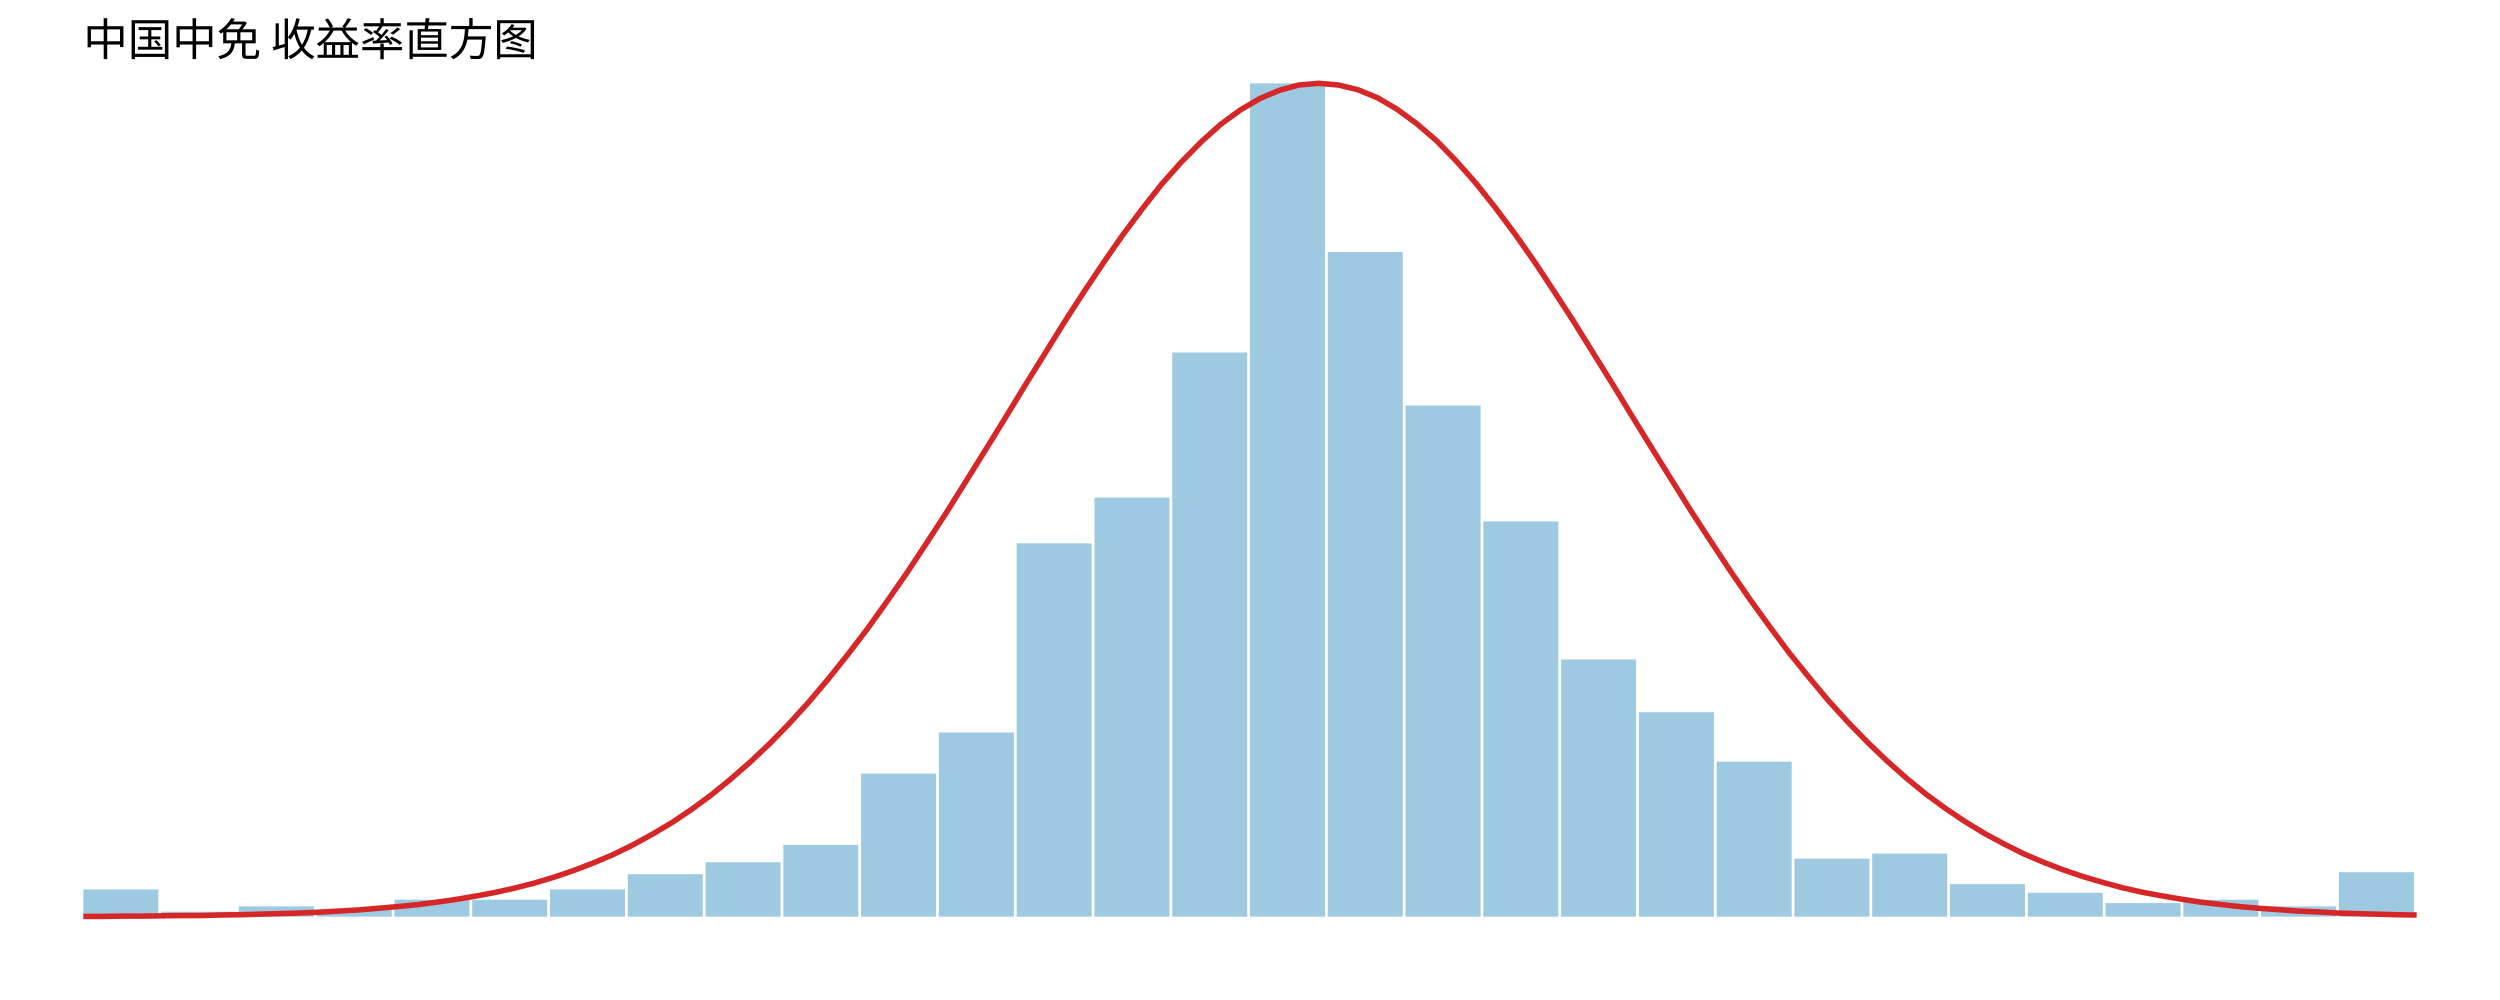
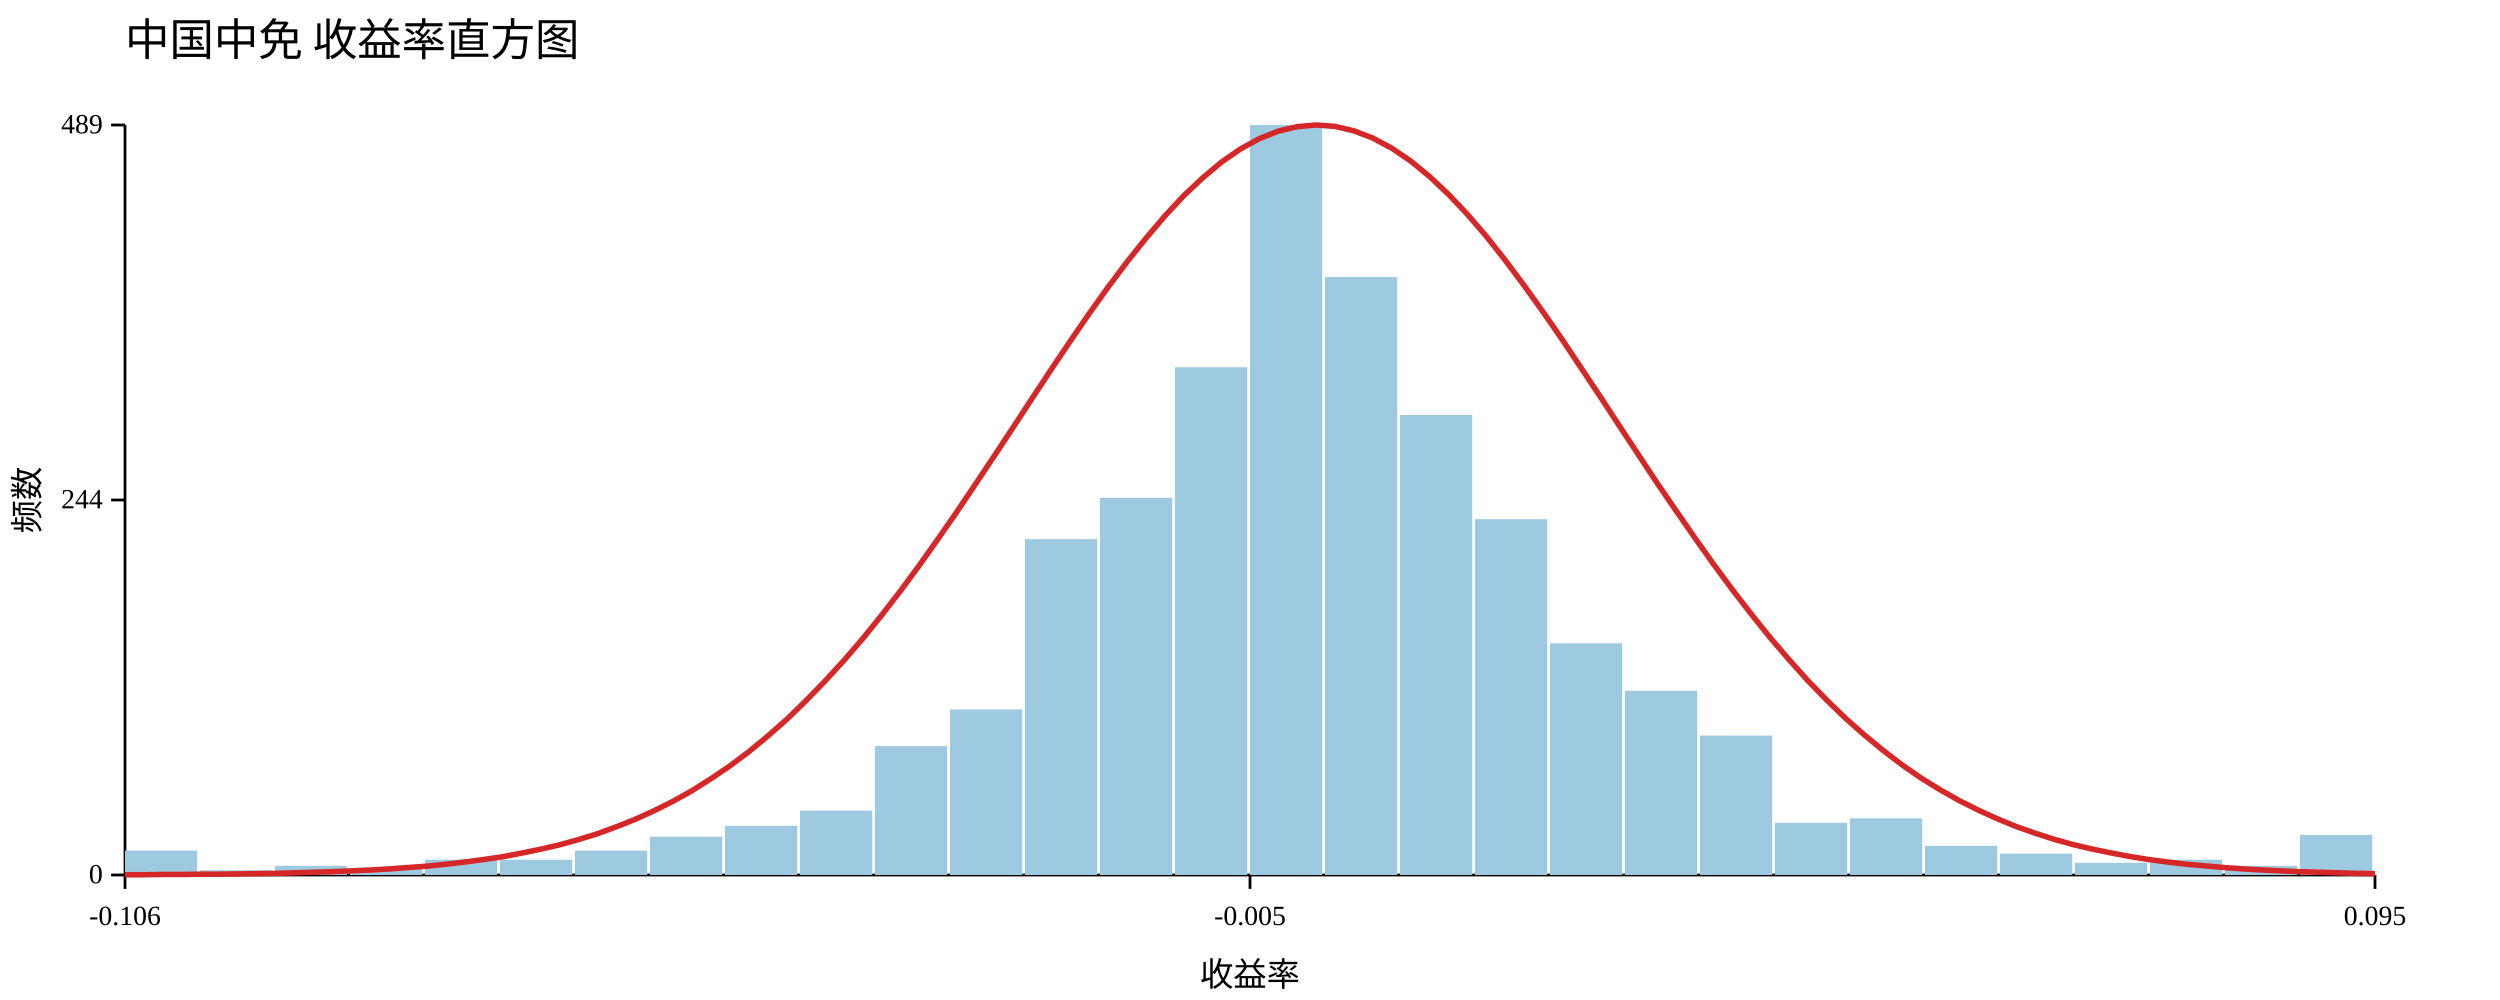
<svg xmlns="http://www.w3.org/2000/svg" width="900" height="360">
  <rect width="100%" height="100%" fill="white" />
-   <text x="30" y="20" font-size="16">中国中免 收益率直方图</text>
-   <rect x="30.0" y="320.2" width="27.0" height="9.8" fill="#9ecae1" />
-   <rect x="58.0" y="328.2" width="27.0" height="1.8" fill="#9ecae1" />
-   <rect x="86.0" y="326.3" width="27.0" height="3.7" fill="#9ecae1" />
-   <rect x="114.0" y="327.5" width="27.0" height="2.5" fill="#9ecae1" />
-   <rect x="142.0" y="323.9" width="27.0" height="6.1" fill="#9ecae1" />
-   <rect x="170.0" y="323.9" width="27.0" height="6.1" fill="#9ecae1" />
-   <rect x="198.0" y="320.2" width="27.0" height="9.8" fill="#9ecae1" />
-   <rect x="226.0" y="314.7" width="27.0" height="15.3" fill="#9ecae1" />
-   <rect x="254.0" y="310.4" width="27.0" height="19.6" fill="#9ecae1" />
-   <rect x="282.0" y="304.2" width="27.0" height="25.8" fill="#9ecae1" />
-   <rect x="310.0" y="278.5" width="27.0" height="51.5" fill="#9ecae1" />
-   <rect x="338.0" y="263.7" width="27.0" height="66.3" fill="#9ecae1" />
-   <rect x="366.0" y="195.6" width="27.0" height="134.4" fill="#9ecae1" />
-   <rect x="394.0" y="179.1" width="27.0" height="150.9" fill="#9ecae1" />
-   <rect x="422.0" y="126.9" width="27.0" height="203.1" fill="#9ecae1" />
-   <rect x="450.0" y="30.0" width="27.0" height="300.0" fill="#9ecae1" />
-   <rect x="478.0" y="90.7" width="27.0" height="239.3" fill="#9ecae1" />
-   <rect x="506.0" y="146.0" width="27.0" height="184.0" fill="#9ecae1" />
-   <rect x="534.0" y="187.7" width="27.0" height="142.3" fill="#9ecae1" />
-   <rect x="562.0" y="237.4" width="27.0" height="92.6" fill="#9ecae1" />
-   <rect x="590.0" y="256.4" width="27.0" height="73.6" fill="#9ecae1" />
-   <rect x="618.0" y="274.2" width="27.0" height="55.8" fill="#9ecae1" />
-   <rect x="646.0" y="309.1" width="27.0" height="20.9" fill="#9ecae1" />
-   <rect x="674.0" y="307.3" width="27.0" height="22.7" fill="#9ecae1" />
-   <rect x="702.0" y="318.3" width="27.0" height="11.7" fill="#9ecae1" />
-   <rect x="730.0" y="321.4" width="27.0" height="8.6" fill="#9ecae1" />
-   <rect x="758.0" y="325.1" width="27.0" height="4.9" fill="#9ecae1" />
-   <rect x="786.0" y="323.9" width="27.0" height="6.1" fill="#9ecae1" />
-   <rect x="814.0" y="326.3" width="27.0" height="3.7" fill="#9ecae1" />
-   <rect x="842.0" y="314.0" width="27.0" height="16.0" fill="#9ecae1" />
-   <polyline fill="none" stroke="#d62728" stroke-width="2" points="30.0,329.9 37.1,329.9 44.1,329.8 51.2,329.8 58.2,329.7 65.3,329.6 72.4,329.6 79.4,329.4 86.5,329.3 93.5,329.1 100.6,328.9 107.6,328.7 114.7,328.4 121.8,328.0 128.8,327.6 135.9,327.0 142.9,326.4 150.0,325.7 157.1,324.8 164.1,323.8 171.2,322.6 178.2,321.3 185.3,319.7 192.4,317.9 199.4,315.8 206.5,313.4 213.5,310.7 220.6,307.7 227.6,304.3 234.7,300.4 241.8,296.2 248.8,291.5 255.9,286.3 262.9,280.6 270.0,274.4 277.1,267.7 284.1,260.5 291.2,252.7 298.2,244.4 305.3,235.5 312.4,226.2 319.4,216.4 326.5,206.2 333.5,195.6 340.6,184.7 347.6,173.5 354.7,162.1 361.8,150.6 368.8,139.1 375.9,127.7 382.9,116.4 390.0,105.4 397.1,94.8 404.1,84.7 411.2,75.2 418.2,66.3 425.3,58.3 432.4,51.1 439.4,44.8 446.5,39.6 453.5,35.5 460.6,32.5 467.6,30.6 474.7,30.0 481.8,30.6 488.8,32.3 495.9,35.2 502.9,39.3 510.0,44.5 517.1,50.6 524.1,57.8 531.2,65.8 538.2,74.6 545.3,84.1 552.4,94.2 559.4,104.8 566.5,115.7 573.5,127.0 580.6,138.4 587.6,149.9 594.7,161.4 601.8,172.8 608.8,184.0 615.9,194.9 622.9,205.5 630.0,215.8 637.1,225.6 644.1,235.0 651.2,243.8 658.2,252.2 665.3,260.0 672.4,267.3 679.4,274.0 686.5,280.3 693.5,286.0 700.6,291.2 707.6,295.9 714.7,300.2 721.8,304.0 728.8,307.5 735.9,310.5 742.9,313.2 750.0,315.6 757.1,317.7 764.1,319.6 771.2,321.2 778.2,322.5 785.3,323.7 792.4,324.8 799.4,325.6 806.5,326.4 813.5,327.0 820.6,327.5 827.6,328.0 834.7,328.3 841.8,328.7 848.8,328.9 855.9,329.1 862.9,329.3 870.0,329.4" />
+   <text x="45" y="20" font-size="16">中国中免 收益率直方图</text>
+   <line class="axis-x" x1="45" y1="315" x2="855" y2="315" stroke="black" stroke-width="1" />
+   <line class="axis-y" x1="45" y1="45" x2="45" y2="315" stroke="black" stroke-width="1" />
+   <text x="450.0" y="355" font-size="12" text-anchor="middle">收益率</text>
+   <text x="14" y="180.0" font-size="12" text-anchor="middle" transform="rotate(-90 14 180.0)">频数</text>
+   <line x1="45.0" y1="315" x2="45.0" y2="320" stroke="black" stroke-width="1" />
+   <text x="45.0" y="333" font-size="10" text-anchor="middle">-0.106</text>
+   <line x1="450.0" y1="315" x2="450.0" y2="320" stroke="black" stroke-width="1" />
+   <text x="450.0" y="333" font-size="10" text-anchor="middle">-0.005</text>
+   <line x1="855.0" y1="315" x2="855.0" y2="320" stroke="black" stroke-width="1" />
+   <text x="855.0" y="333" font-size="10" text-anchor="middle">0.095</text>
+   <line x1="40" y1="315.0" x2="45" y2="315.0" stroke="black" stroke-width="1" />
+   <text x="37" y="318.0" font-size="10" text-anchor="end">0</text>
+   <line x1="40" y1="180.0" x2="45" y2="180.0" stroke="black" stroke-width="1" />
+   <text x="37" y="183.0" font-size="10" text-anchor="end">244</text>
+   <line x1="40" y1="45.0" x2="45" y2="45.0" stroke="black" stroke-width="1" />
+   <text x="37" y="48.0" font-size="10" text-anchor="end">489</text>
+   <rect x="45.0" y="306.2" width="26.0" height="8.8" fill="#9ecae1" />
+   <rect x="72.0" y="313.3" width="26.0" height="1.7" fill="#9ecae1" />
+   <rect x="99.0" y="311.7" width="26.0" height="3.3" fill="#9ecae1" />
+   <rect x="126.0" y="312.8" width="26.0" height="2.2" fill="#9ecae1" />
+   <rect x="153.0" y="309.5" width="26.0" height="5.5" fill="#9ecae1" />
+   <rect x="180.0" y="309.5" width="26.0" height="5.5" fill="#9ecae1" />
+   <rect x="207.0" y="306.2" width="26.0" height="8.8" fill="#9ecae1" />
+   <rect x="234.0" y="301.2" width="26.0" height="13.8" fill="#9ecae1" />
+   <rect x="261.0" y="297.3" width="26.0" height="17.7" fill="#9ecae1" />
+   <rect x="288.0" y="291.8" width="26.0" height="23.2" fill="#9ecae1" />
+   <rect x="315.0" y="268.6" width="26.0" height="46.4" fill="#9ecae1" />
+   <rect x="342.0" y="255.4" width="26.0" height="59.6" fill="#9ecae1" />
+   <rect x="369.0" y="194.1" width="26.0" height="120.9" fill="#9ecae1" />
+   <rect x="396.0" y="179.2" width="26.0" height="135.8" fill="#9ecae1" />
+   <rect x="423.0" y="132.2" width="26.0" height="182.8" fill="#9ecae1" />
+   <rect x="450.0" y="45.0" width="26.0" height="270.0" fill="#9ecae1" />
+   <rect x="477.0" y="99.7" width="26.0" height="215.3" fill="#9ecae1" />
+   <rect x="504.0" y="149.4" width="26.0" height="165.6" fill="#9ecae1" />
+   <rect x="531.0" y="186.9" width="26.0" height="128.1" fill="#9ecae1" />
+   <rect x="558.0" y="231.6" width="26.0" height="83.4" fill="#9ecae1" />
+   <rect x="585.0" y="248.7" width="26.0" height="66.3" fill="#9ecae1" />
+   <rect x="612.0" y="264.8" width="26.0" height="50.2" fill="#9ecae1" />
+   <rect x="639.0" y="296.2" width="26.0" height="18.8" fill="#9ecae1" />
+   <rect x="666.0" y="294.6" width="26.0" height="20.4" fill="#9ecae1" />
+   <rect x="693.0" y="304.5" width="26.0" height="10.5" fill="#9ecae1" />
+   <rect x="720.0" y="307.3" width="26.0" height="7.7" fill="#9ecae1" />
+   <rect x="747.0" y="310.6" width="26.0" height="4.4" fill="#9ecae1" />
+   <rect x="774.0" y="309.5" width="26.0" height="5.5" fill="#9ecae1" />
+   <rect x="801.0" y="311.7" width="26.0" height="3.3" fill="#9ecae1" />
+   <rect x="828.0" y="300.6" width="26.0" height="14.4" fill="#9ecae1" />
+   <polyline fill="none" stroke="#d62728" stroke-width="2" points="45.0,314.9 51.8,314.9 58.6,314.8 65.4,314.8 72.2,314.7 79.0,314.7 85.8,314.6 92.6,314.5 99.5,314.4 106.3,314.2 113.1,314.0 119.9,313.8 126.7,313.5 133.5,313.2 140.3,312.8 147.1,312.3 153.9,311.8 160.7,311.1 167.5,310.3 174.3,309.4 181.1,308.4 187.9,307.1 194.7,305.7 201.6,304.1 208.4,302.2 215.2,300.1 222.0,297.6 228.8,294.9 235.6,291.8 242.4,288.4 249.2,284.6 256.0,280.3 262.8,275.7 269.6,270.6 276.4,265.0 283.2,259.0 290.0,252.4 296.8,245.4 303.7,237.9 310.5,230.0 317.3,221.6 324.1,212.8 330.9,203.6 337.7,194.0 344.5,184.2 351.3,174.1 358.1,163.9 364.9,153.6 371.7,143.2 378.5,132.9 385.3,122.8 392.1,112.9 398.9,103.4 405.8,94.2 412.6,85.7 419.4,77.7 426.2,70.4 433.0,64.0 439.8,58.3 446.6,53.6 453.4,49.9 460.2,47.2 467.0,45.6 473.8,45.0 480.6,45.5 487.4,47.1 494.2,49.7 501.1,53.4 507.9,58.0 514.7,63.6 521.5,70.0 528.3,77.2 535.1,85.1 541.9,93.7 548.7,102.8 555.5,112.3 562.3,122.1 569.1,132.3 575.9,142.5 582.7,152.9 589.5,163.2 596.3,173.5 603.2,183.6 610.0,193.4 616.8,203.0 623.6,212.2 630.4,221.0 637.2,229.5 644.0,237.4 650.8,245.0 657.6,252.0 664.4,258.6 671.2,264.6 678.0,270.2 684.8,275.4 691.6,280.1 698.4,284.3 705.3,288.2 712.1,291.6 718.9,294.7 725.7,297.5 732.5,299.9 739.3,302.1 746.1,304.0 752.9,305.6 759.7,307.0 766.5,308.3 773.3,309.4 780.1,310.3 786.9,311.1 793.7,311.7 800.5,312.3 807.4,312.8 814.2,313.2 821.0,313.5 827.8,313.8 834.6,314.0 841.4,314.2 848.2,314.4 855.0,314.5" />
</svg>
